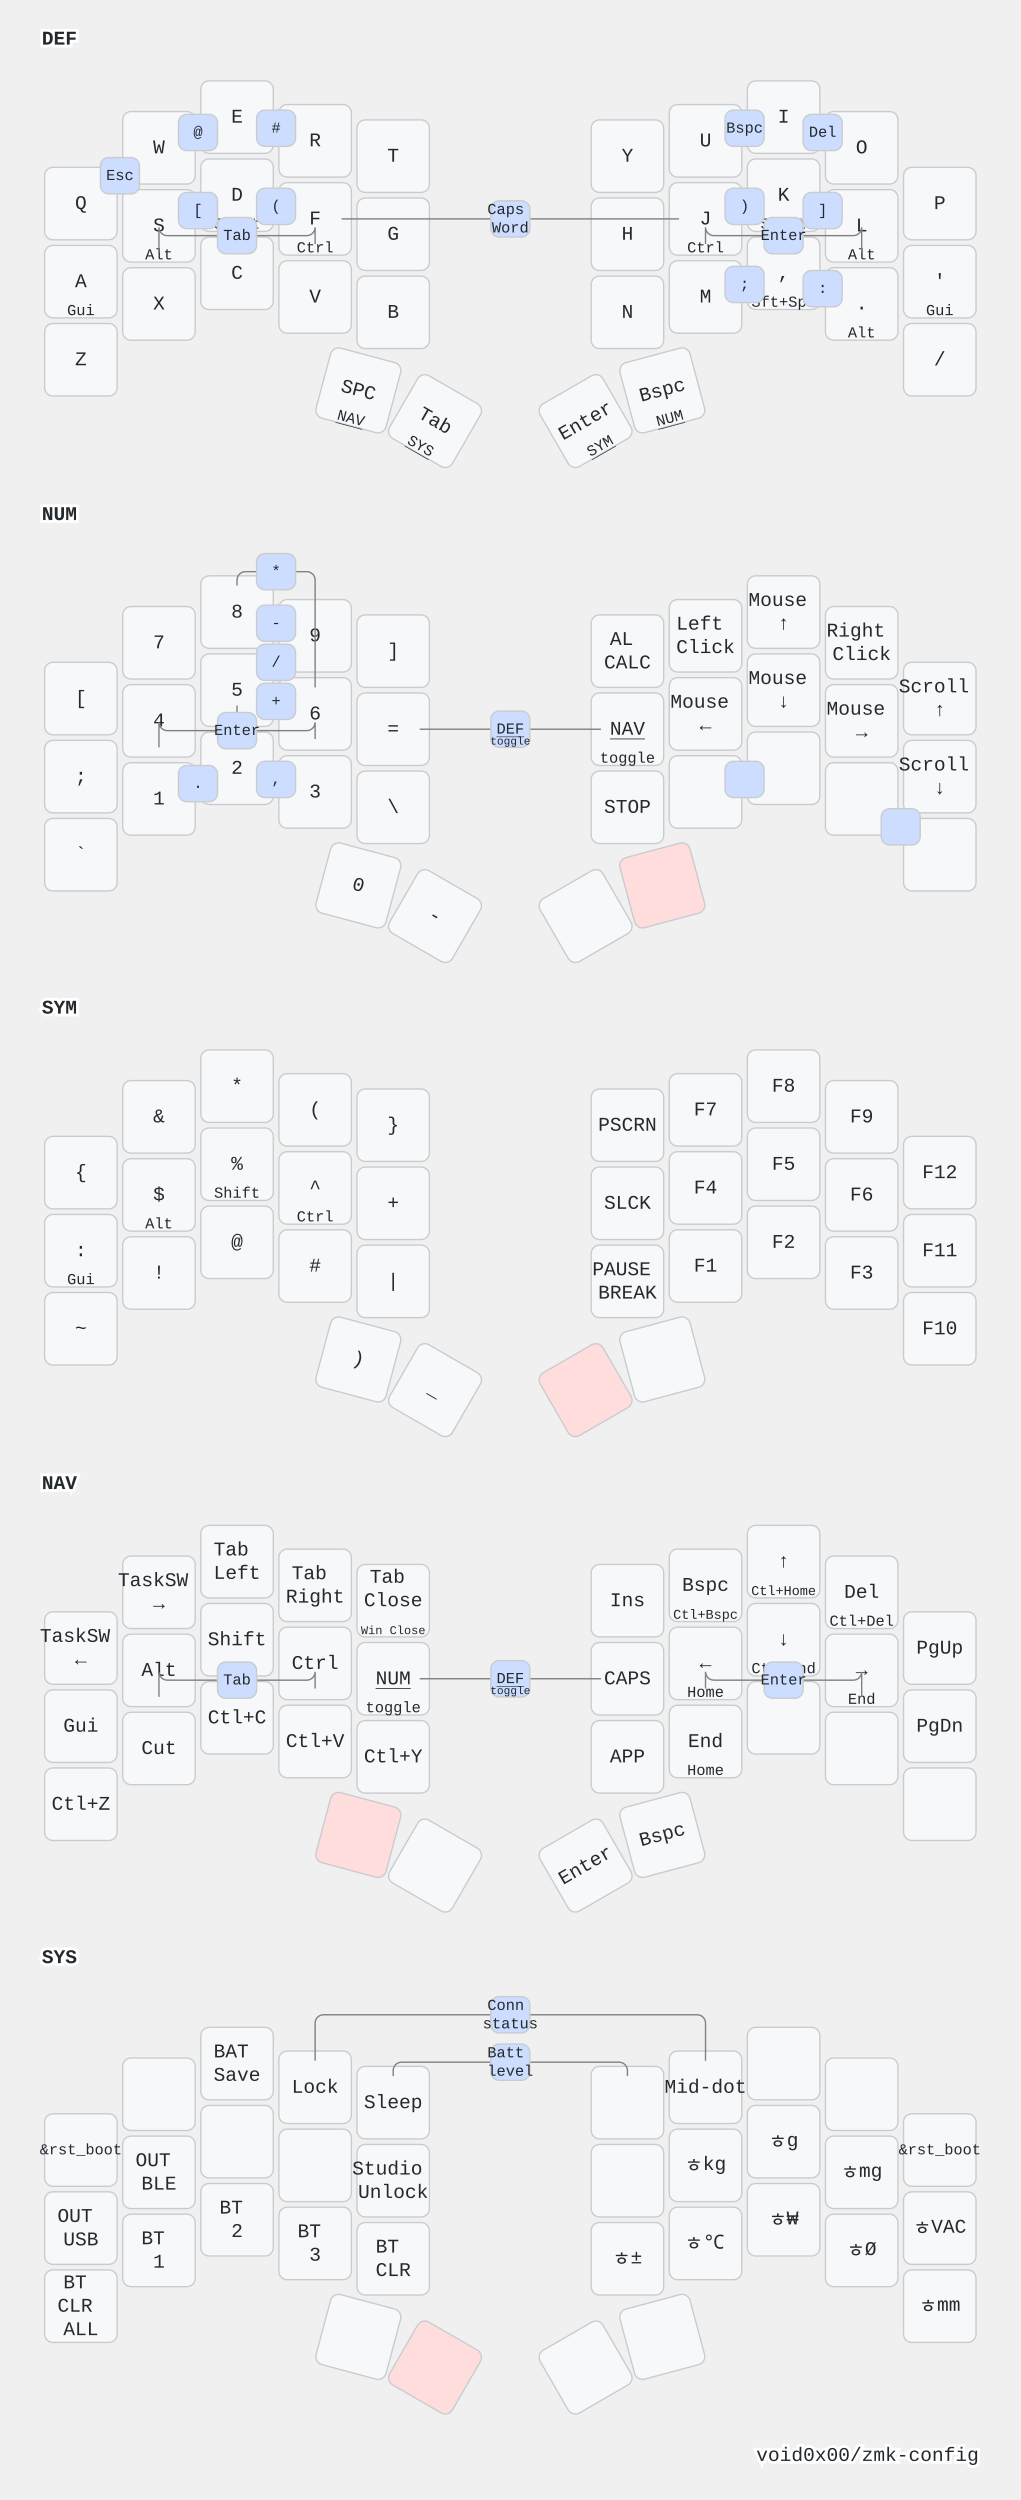
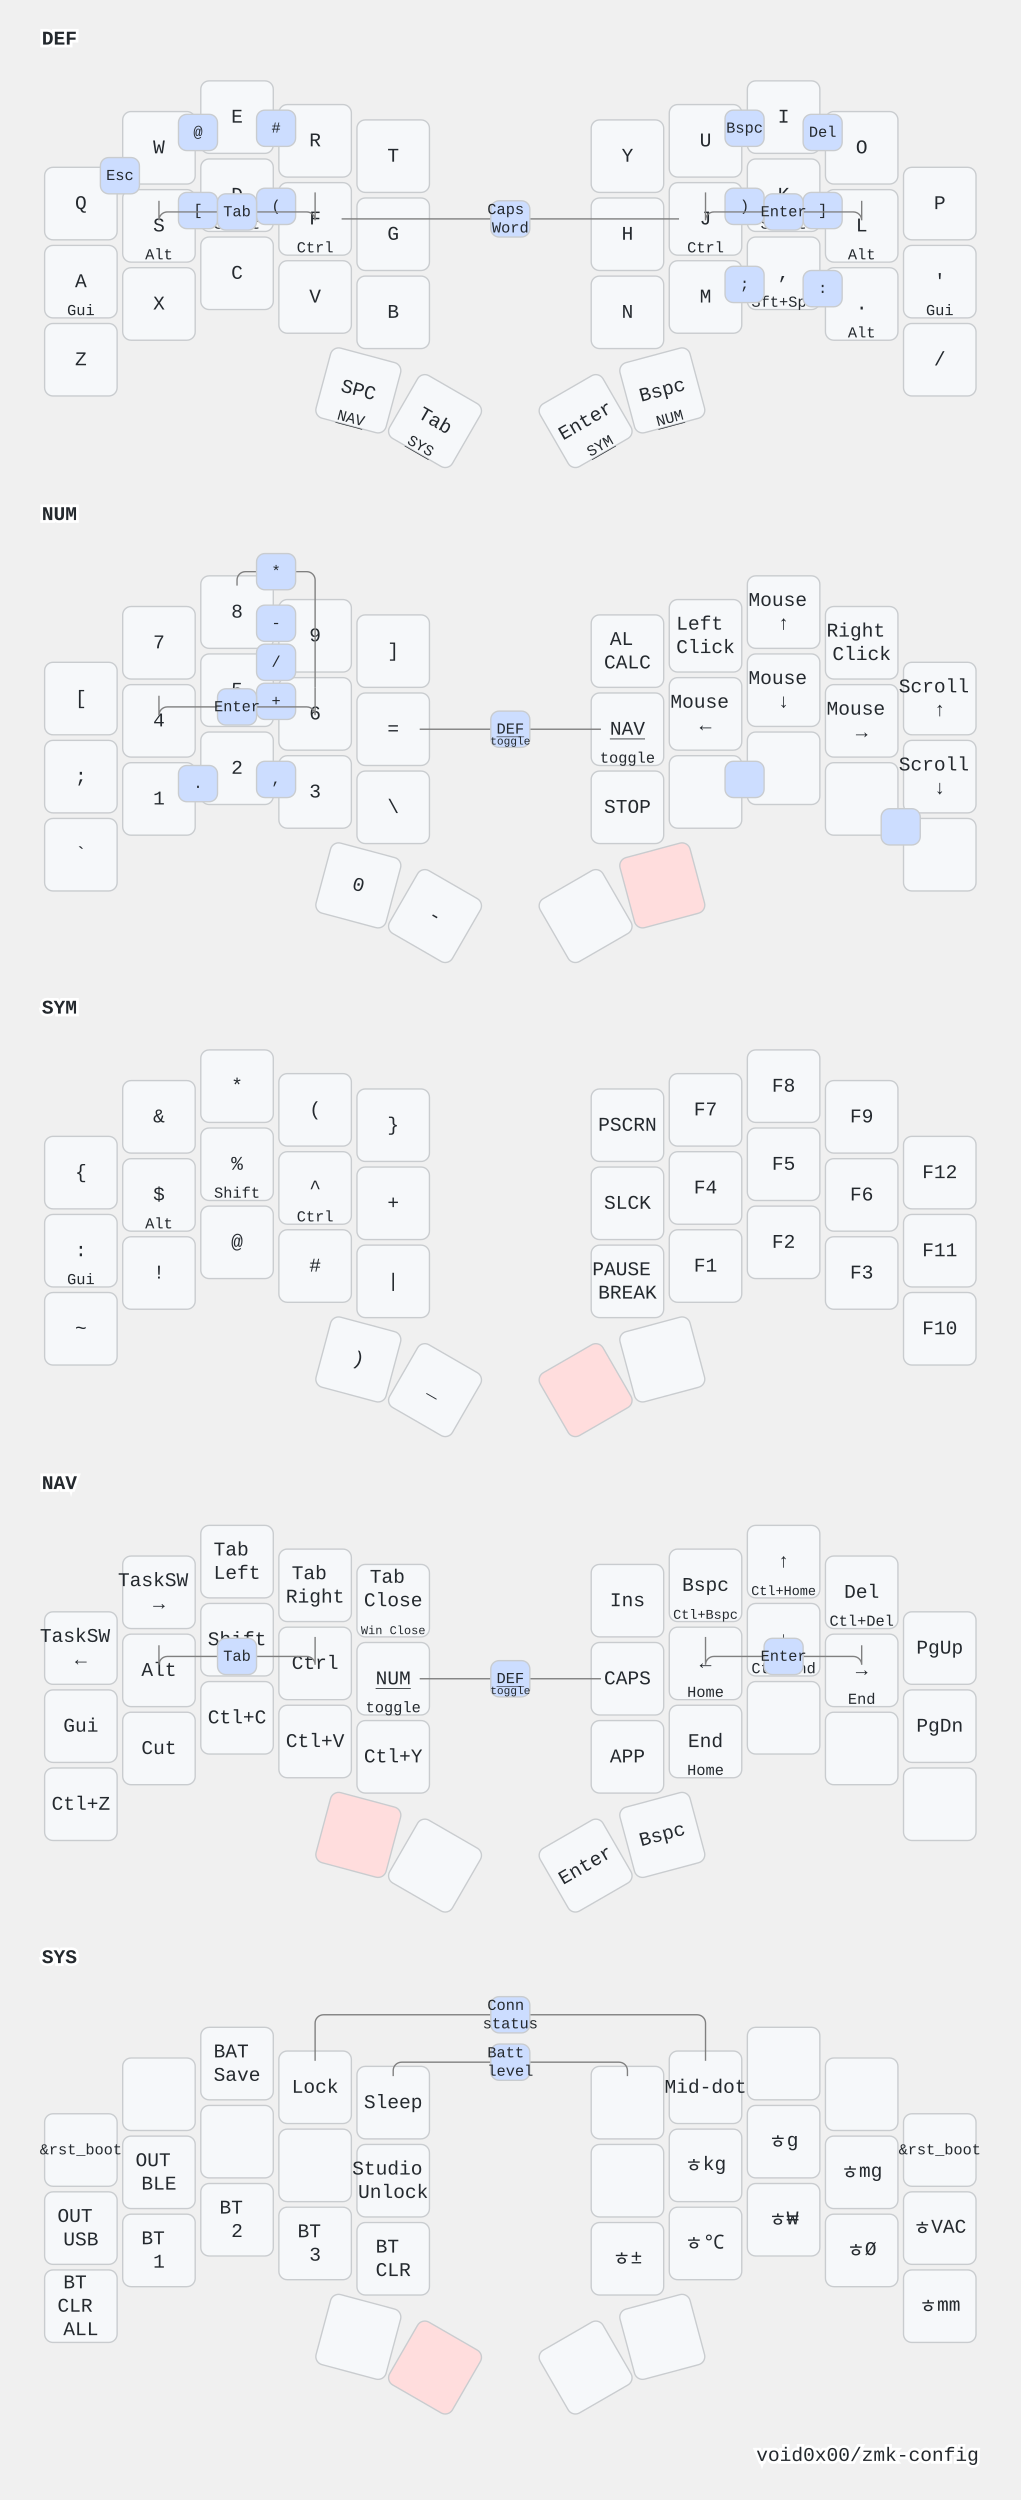
<svg xmlns="http://www.w3.org/2000/svg" xmlns:xlink="http://www.w3.org/1999/xlink" width="732" height="1793" viewBox="0 0 732 1793" class="keymap">
  <defs>/* start glyphs */
<svg id="mdi:play-pause">
      <svg id="mdi-play-pause" viewBox="0 0 24 24">
        <path d="M3,5V19L11,12M13,19H16V5H13M18,5V19H21V5" />
      </svg>
    </svg>
    <svg id="mdi:skip-backward">
      <svg id="mdi-skip-backward" viewBox="0 0 24 24">
        <path d="M20,5V19L13,12M6,5V19H4V5M13,5V19L6,12" />
      </svg>
    </svg>
    <svg id="mdi:skip-forward">
      <svg id="mdi-skip-forward" viewBox="0 0 24 24">
        <path d="M4,5V19L11,12M18,5V19H20V5M11,5V19L18,12" />
      </svg>
    </svg>
    <svg id="mdi:volume-high">
      <svg id="mdi-volume-high" viewBox="0 0 24 24">
        <path d="M14,3.23V5.29C16.89,6.15 19,8.83 19,12C19,15.17 16.89,17.84 14,18.7V20.77C18,19.86 21,16.28 21,12C21,7.72 18,4.14 14,3.23M16.5,12C16.5,10.23 15.5,8.71 14,7.97V16C15.5,15.29 16.5,13.76 16.5,12M3,9V15H7L12,20V4L7,9H3Z" />
      </svg>
    </svg>
    <svg id="mdi:volume-medium">
      <svg id="mdi-volume-medium" viewBox="0 0 24 24">
        <path d="M5,9V15H9L14,20V4L9,9M18.5,12C18.5,10.23 17.5,8.71 16,7.97V16C17.5,15.29 18.5,13.76 18.5,12Z" />
      </svg>
    </svg>
    <svg id="mdi:volume-off">
      <svg id="mdi-volume-off" viewBox="0 0 24 24">
        <path d="M12,4L9.91,6.09L12,8.18M4.27,3L3,4.27L7.73,9H3V15H7L12,20V13.27L16.25,17.53C15.58,18.04 14.83,18.46 14,18.7V20.77C15.38,20.45 16.63,19.82 17.68,18.96L19.73,21L21,19.73L12,10.73M19,12C19,12.94 18.8,13.82 18.46,14.64L19.97,16.15C20.62,14.91 21,13.5 21,12C21,7.72 18,4.14 14,3.23V5.29C16.89,6.15 19,8.83 19,12M16.5,12C16.5,10.23 15.5,8.71 14,7.97V10.18L16.45,12.63C16.5,12.43 16.5,12.21 16.5,12Z" />
      </svg>
    </svg>
  </defs>/* end glyphs */
<style>/* inherit to force styles through use tags */
svg path {
    fill: inherit;
}

/* font and background color specifications */
svg.keymap {
    font-family: SFMono-Regular,Consolas,Liberation Mono,Menlo,monospace;
    font-size: 14px;
    font-kerning: normal;
    text-rendering: optimizeLegibility;
    fill: #24292e;
}

/* default key styling */
rect.key {
    fill: #f6f8fa;
}

rect.key, rect.combo {
    stroke: #c9cccf;
    stroke-width: 1;
}

/* default key side styling, only used is draw_key_sides is set */
rect.side {
    filter: brightness(90%);
}

/* color accent for combo boxes */
rect.combo, rect.combo-separate {
    fill: #cdf;
}

/* color accent for held keys */
rect.held, rect.combo.held {
    fill: #fdd;
}

/* color accent for ghost (optional) keys */
rect.ghost, rect.combo.ghost {
    stroke-dasharray: 4, 4;
    stroke-width: 2;
}

text {
    text-anchor: middle;
    dominant-baseline: middle;
}

/* styling for layer labels */
text.label {
    font-weight: bold;
    text-anchor: start;
    stroke: white;
    stroke-width: 4;
    paint-order: stroke;
}

/* styling for optional footer */
text.footer {
    text-anchor: end;
    dominant-baseline: auto;
    stroke: white;
    stroke-width: 4;
    paint-order: stroke;
}

/* styling for combo tap, and key non-tap label text */
text.combo, text.hold, text.shifted, text.left, text.right {
    font-size: 11px;
}

text.hold {
    text-anchor: middle;
    dominant-baseline: auto;
}

text.shifted {
    text-anchor: middle;
    dominant-baseline: hanging;
}

text.left {
    text-anchor: start;
}

text.right {
    text-anchor: end;
}

text.layer-activator {
    text-decoration: underline;
}

/* styling for hold/shifted label text in combo box */
text.combo.hold, text.combo.shifted, text.combo.left, text.combo.right {
    font-size: 8px;
}

/* lighter symbol for transparent keys */
text.trans {
    fill: #7b7e81;
}

/* styling for combo dendrons */
path.combo {
    stroke-width: 1;
    stroke: gray;
    fill: none;
}

/* Start Tabler Icons Cleanup */
/* cannot use height/width with glyphs */
.icon-tabler &gt; path {
    fill: inherit;
    stroke: inherit;
    stroke-width: 2;
}
/* hide tabler's default box */
.icon-tabler &gt; path[stroke="none"][fill="none"] {
    visibility: hidden;
}
/* End Tabler Icons Cleanup */

@media (prefers-color-scheme: dark) {
svg.keymap { fill: #d1d6db; }
rect.key { fill: #3f4750; }
rect.key, rect.combo { stroke: #60666c; }
rect.combo, rect.combo-separate { fill: #1f3d7a; }
rect.held, rect.combo.held { fill: #854747; }
text.label, text.footer { stroke: black; }
text.trans { fill: #7e8184; }
path.combo { stroke: #7f7f7f; }

}</style>
  <g transform="translate(30, 0)" class="layer-DEF">
    <text x="0" y="28" class="label" id="DEF">DEF</text>
    <g transform="translate(0, 56)">
      <g transform="translate(28, 90)" class="key keypos-0">
        <rect rx="6" ry="6" x="-26" y="-26" width="52" height="52" class="key" />
        <text x="0" y="0" class="key tap">Q</text>
      </g>
      <g transform="translate(84, 50)" class="key keypos-1">
        <rect rx="6" ry="6" x="-26" y="-26" width="52" height="52" class="key" />
        <text x="0" y="0" class="key tap">W</text>
      </g>
      <g transform="translate(140, 28)" class="key keypos-2">
        <rect rx="6" ry="6" x="-26" y="-26" width="52" height="52" class="key" />
        <text x="0" y="0" class="key tap">E</text>
      </g>
      <g transform="translate(196, 45)" class="key keypos-3">
        <rect rx="6" ry="6" x="-26" y="-26" width="52" height="52" class="key" />
        <text x="0" y="0" class="key tap">R</text>
      </g>
      <g transform="translate(252, 56)" class="key keypos-4">
        <rect rx="6" ry="6" x="-26" y="-26" width="52" height="52" class="key" />
        <text x="0" y="0" class="key tap">T</text>
      </g>
      <g transform="translate(420, 56)" class="key keypos-5">
        <rect rx="6" ry="6" x="-26" y="-26" width="52" height="52" class="key" />
        <text x="0" y="0" class="key tap">Y</text>
      </g>
      <g transform="translate(476, 45)" class="key keypos-6">
        <rect rx="6" ry="6" x="-26" y="-26" width="52" height="52" class="key" />
        <text x="0" y="0" class="key tap">U</text>
      </g>
      <g transform="translate(532, 28)" class="key keypos-7">
        <rect rx="6" ry="6" x="-26" y="-26" width="52" height="52" class="key" />
        <text x="0" y="0" class="key tap">I</text>
      </g>
      <g transform="translate(588, 50)" class="key keypos-8">
        <rect rx="6" ry="6" x="-26" y="-26" width="52" height="52" class="key" />
        <text x="0" y="0" class="key tap">O</text>
      </g>
      <g transform="translate(644, 90)" class="key keypos-9">
        <rect rx="6" ry="6" x="-26" y="-26" width="52" height="52" class="key" />
        <text x="0" y="0" class="key tap">P</text>
      </g>
      <g transform="translate(28, 146)" class="key keypos-10">
        <rect rx="6" ry="6" x="-26" y="-26" width="52" height="52" class="key" />
        <text x="0" y="0" class="key tap">A</text>
        <text x="0" y="24" class="key hold">Gui</text>
      </g>
      <g transform="translate(84, 106)" class="key keypos-11">
        <rect rx="6" ry="6" x="-26" y="-26" width="52" height="52" class="key" />
        <text x="0" y="0" class="key tap">S</text>
        <text x="0" y="24" class="key hold">Alt</text>
      </g>
      <g transform="translate(140, 84)" class="key keypos-12">
        <rect rx="6" ry="6" x="-26" y="-26" width="52" height="52" class="key" />
        <text x="0" y="0" class="key tap">D</text>
        <text x="0" y="24" class="key hold">Shift</text>
      </g>
      <g transform="translate(196, 101)" class="key keypos-13">
        <rect rx="6" ry="6" x="-26" y="-26" width="52" height="52" class="key" />
        <text x="0" y="0" class="key tap">F</text>
        <text x="0" y="24" class="key hold">Ctrl</text>
      </g>
      <g transform="translate(252, 112)" class="key keypos-14">
        <rect rx="6" ry="6" x="-26" y="-26" width="52" height="52" class="key" />
        <text x="0" y="0" class="key tap">G</text>
      </g>
      <g transform="translate(420, 112)" class="key keypos-15">
        <rect rx="6" ry="6" x="-26" y="-26" width="52" height="52" class="key" />
        <text x="0" y="0" class="key tap">H</text>
      </g>
      <g transform="translate(476, 101)" class="key keypos-16">
        <rect rx="6" ry="6" x="-26" y="-26" width="52" height="52" class="key" />
        <text x="0" y="0" class="key tap">J</text>
        <text x="0" y="24" class="key hold">Ctrl</text>
      </g>
      <g transform="translate(532, 84)" class="key keypos-17">
        <rect rx="6" ry="6" x="-26" y="-26" width="52" height="52" class="key" />
        <text x="0" y="0" class="key tap">K</text>
        <text x="0" y="24" class="key hold">Shift</text>
      </g>
      <g transform="translate(588, 106)" class="key keypos-18">
        <rect rx="6" ry="6" x="-26" y="-26" width="52" height="52" class="key" />
        <text x="0" y="0" class="key tap">L</text>
        <text x="0" y="24" class="key hold">Alt</text>
      </g>
      <g transform="translate(644, 146)" class="key keypos-19">
        <rect rx="6" ry="6" x="-26" y="-26" width="52" height="52" class="key" />
        <text x="0" y="0" class="key tap">'</text>
        <text x="0" y="24" class="key hold">Gui</text>
      </g>
      <g transform="translate(28, 202)" class="key keypos-20">
        <rect rx="6" ry="6" x="-26" y="-26" width="52" height="52" class="key" />
        <text x="0" y="0" class="key tap">Z</text>
      </g>
      <g transform="translate(84, 162)" class="key keypos-21">
        <rect rx="6" ry="6" x="-26" y="-26" width="52" height="52" class="key" />
        <text x="0" y="0" class="key tap">X</text>
      </g>
      <g transform="translate(140, 140)" class="key keypos-22">
        <rect rx="6" ry="6" x="-26" y="-26" width="52" height="52" class="key" />
        <text x="0" y="0" class="key tap">C</text>
      </g>
      <g transform="translate(196, 157)" class="key keypos-23">
        <rect rx="6" ry="6" x="-26" y="-26" width="52" height="52" class="key" />
        <text x="0" y="0" class="key tap">V</text>
      </g>
      <g transform="translate(252, 168)" class="key keypos-24">
        <rect rx="6" ry="6" x="-26" y="-26" width="52" height="52" class="key" />
        <text x="0" y="0" class="key tap">B</text>
      </g>
      <g transform="translate(420, 168)" class="key keypos-25">
        <rect rx="6" ry="6" x="-26" y="-26" width="52" height="52" class="key" />
        <text x="0" y="0" class="key tap">N</text>
      </g>
      <g transform="translate(476, 157)" class="key keypos-26">
        <rect rx="6" ry="6" x="-26" y="-26" width="52" height="52" class="key" />
        <text x="0" y="0" class="key tap">M</text>
      </g>
      <g transform="translate(532, 140)" class="key keypos-27">
        <rect rx="6" ry="6" x="-26" y="-26" width="52" height="52" class="key" />
        <text x="0" y="0" class="key tap">,</text>
        <text x="0" y="24" class="key hold">Sft+Spc</text>
      </g>
      <g transform="translate(588, 162)" class="key keypos-28">
        <rect rx="6" ry="6" x="-26" y="-26" width="52" height="52" class="key" />
        <text x="0" y="0" class="key tap">.</text>
        <text x="0" y="24" class="key hold">Alt</text>
      </g>
      <g transform="translate(644, 202)" class="key keypos-29">
        <rect rx="6" ry="6" x="-26" y="-26" width="52" height="52" class="key" />
        <text x="0" y="0" class="key tap">/</text>
      </g>
      <g transform="translate(227, 224) rotate(15.0)" class="key keypos-30">
        <rect rx="6" ry="6" x="-26" y="-26" width="52" height="52" class="key" />
        <text x="0" y="0" class="key tap">SPC</text>
        <a href="#NAV">
          <text x="0" y="24" class="key hold layer-activator">NAV</text>
        </a>
      </g>
      <g transform="translate(282, 246) rotate(30.0)" class="key keypos-31">
        <rect rx="6" ry="6" x="-26" y="-26" width="52" height="52" class="key" />
        <text x="0" y="0" class="key tap">Tab</text>
        <a href="#SYS">
          <text x="0" y="24" class="key hold layer-activator">SYS</text>
        </a>
      </g>
      <g transform="translate(390, 246) rotate(-30.0)" class="key keypos-32">
        <rect rx="6" ry="6" x="-26" y="-26" width="52" height="52" class="key" />
        <text x="0" y="0" class="key tap">Enter</text>
        <a href="#SYM">
          <text x="0" y="24" class="key hold layer-activator">SYM</text>
        </a>
      </g>
      <g transform="translate(445, 224) rotate(-15.0)" class="key keypos-33">
        <rect rx="6" ry="6" x="-26" y="-26" width="52" height="52" class="key" />
        <text x="0" y="0" class="key tap">Bspc</text>
        <a href="#NUM">
          <text x="0" y="24" class="key hold layer-activator">NUM</text>
        </a>
      </g>
      <g class="combo combopos-0">
        <rect rx="6" ry="6" x="98" y="26" width="28" height="26" class="combo" />
        <text x="112" y="39" class="combo tap">@</text>
      </g>
      <g class="combo combopos-1">
        <rect rx="6" ry="6" x="154" y="23" width="28" height="26" class="combo" />
        <text x="168" y="36" class="combo tap">#</text>
      </g>
      <g class="combo combopos-2">
        <rect rx="6" ry="6" x="42" y="57" width="28" height="26" class="combo" />
        <text x="56" y="70" class="combo tap">Esc</text>
      </g>
      <g class="combo combopos-3">
        <rect rx="6" ry="6" x="546" y="26" width="28" height="26" class="combo" />
        <text x="560" y="39" class="combo tap">Del</text>
      </g>
      <g class="combo combopos-4">
        <rect rx="6" ry="6" x="490" y="23" width="28" height="26" class="combo" />
        <text x="504" y="36" class="combo tap">Bspc</text>
      </g>
      <g class="combo combopos-5">
        <rect rx="6" ry="6" x="154" y="79" width="28" height="26" class="combo" />
        <text x="168" y="92" class="combo tap">(</text>
      </g>
      <g class="combo combopos-6">
        <rect rx="6" ry="6" x="490" y="79" width="28" height="26" class="combo" />
        <text x="504" y="92" class="combo tap">)</text>
      </g>
      <g class="combo combopos-7">
        <rect rx="6" ry="6" x="98" y="82" width="28" height="26" class="combo" />
        <text x="112" y="95" class="combo tap">[</text>
      </g>
      <g class="combo combopos-8">
        <rect rx="6" ry="6" x="546" y="82" width="28" height="26" class="combo" />
        <text x="560" y="95" class="combo tap">]</text>
      </g>
      <g class="combo combopos-9">
-         <path d="M140,113 h-50 a6.0,6.0 0 0 1 -6.0,-6.0 v18" class="combo" />
-         <path d="M140,113 h50 a6.0,6.0 0 0 0 6.0,-6.0 v12" class="combo" />
-         <rect rx="6" ry="6" x="126" y="100" width="28" height="26" class="combo" />
-         <text x="140" y="113" class="combo tap">Tab</text>
+         <path d="M140,96 h-50 a6.0,6.0 0 0 0 -6.0,6.0 v-14" class="combo" />
+         <path d="M140,96 h50 a6.0,6.0 0 0 1 6.0,6.0 v-20" class="combo" />
+         <rect rx="6" ry="6" x="126" y="83" width="28" height="26" class="combo" />
+         <text x="140" y="96" class="combo tap">Tab</text>
      </g>
      <g class="combo combopos-10">
-         <path d="M532,113 h50 a6.0,6.0 0 0 0 6.0,-6.0 v18" class="combo" />
-         <path d="M532,113 h-50 a6.0,6.0 0 0 1 -6.0,-6.0 v12" class="combo" />
-         <rect rx="6" ry="6" x="518" y="100" width="28" height="26" class="combo" />
-         <text x="532" y="113" class="combo tap">Enter</text>
+         <path d="M532,96 h50 a6.0,6.0 0 0 1 6.0,6.0 v-14" class="combo" />
+         <path d="M532,96 h-50 a6.0,6.0 0 0 0 -6.0,6.0 v-20" class="combo" />
+         <rect rx="6" ry="6" x="518" y="83" width="28" height="26" class="combo" />
+         <text x="532" y="96" class="combo tap">Enter</text>
      </g>
      <g class="combo combopos-11">
        <rect rx="6" ry="6" x="490" y="135" width="28" height="26" class="combo" />
        <text x="504" y="148" class="combo tap">;</text>
      </g>
      <g class="combo combopos-12">
        <rect rx="6" ry="6" x="546" y="138" width="28" height="26" class="combo" />
        <text x="560" y="151" class="combo tap">:</text>
      </g>
      <g class="combo combopos-13">
        <path d="M336,101 l-121,0" class="combo" />
        <path d="M336,101 l121,0" class="combo" />
        <rect rx="6" ry="6" x="322" y="88" width="28" height="26" class="combo" />
        <text x="336" y="101" class="combo tap">
          <tspan x="336" dy="-0.6em">Caps</tspan>
          <tspan x="336" dy="1.2em">Word</tspan>
        </text>
      </g>
    </g>
  </g>
  <g transform="translate(30, 341)" class="layer-NUM">
    <text x="0" y="28" class="label" id="NUM">NUM</text>
    <g transform="translate(0, 70)">
      <g transform="translate(28, 90)" class="key keypos-0">
        <rect rx="6" ry="6" x="-26" y="-26" width="52" height="52" class="key" />
        <text x="0" y="0" class="key tap">[</text>
      </g>
      <g transform="translate(84, 50)" class="key keypos-1">
        <rect rx="6" ry="6" x="-26" y="-26" width="52" height="52" class="key" />
        <text x="0" y="0" class="key tap">7</text>
      </g>
      <g transform="translate(140, 28)" class="key keypos-2">
        <rect rx="6" ry="6" x="-26" y="-26" width="52" height="52" class="key" />
        <text x="0" y="0" class="key tap">8</text>
      </g>
      <g transform="translate(196, 45)" class="key keypos-3">
        <rect rx="6" ry="6" x="-26" y="-26" width="52" height="52" class="key" />
        <text x="0" y="0" class="key tap">9</text>
      </g>
      <g transform="translate(252, 56)" class="key keypos-4">
        <rect rx="6" ry="6" x="-26" y="-26" width="52" height="52" class="key" />
        <text x="0" y="0" class="key tap">]</text>
      </g>
      <g transform="translate(420, 56)" class="key keypos-5">
        <rect rx="6" ry="6" x="-26" y="-26" width="52" height="52" class="key" />
        <text x="0" y="0" class="key tap">
          <tspan x="0" dy="-0.6em">AL</tspan>
          <tspan x="0" dy="1.2em">CALC</tspan>
        </text>
      </g>
      <g transform="translate(476, 45)" class="key keypos-6">
        <rect rx="6" ry="6" x="-26" y="-26" width="52" height="52" class="key" />
        <text x="0" y="0" class="key tap">
          <tspan x="0" dy="-0.6em">Left</tspan>
          <tspan x="0" dy="1.2em">Click</tspan>
        </text>
      </g>
      <g transform="translate(532, 28)" class="key keypos-7">
        <rect rx="6" ry="6" x="-26" y="-26" width="52" height="52" class="key" />
        <text x="0" y="0" class="key tap">
          <tspan x="0" dy="-0.6em">Mouse</tspan>
          <tspan x="0" dy="1.2em">↑</tspan>
        </text>
      </g>
      <g transform="translate(588, 50)" class="key keypos-8">
        <rect rx="6" ry="6" x="-26" y="-26" width="52" height="52" class="key" />
        <text x="0" y="0" class="key tap">
          <tspan x="0" dy="-0.6em">Right</tspan>
          <tspan x="0" dy="1.2em">Click</tspan>
        </text>
      </g>
      <g transform="translate(644, 90)" class="key keypos-9">
        <rect rx="6" ry="6" x="-26" y="-26" width="52" height="52" class="key" />
        <text x="0" y="0" class="key tap">
          <tspan x="0" dy="-0.6em">Scroll</tspan>
          <tspan x="0" dy="1.2em">↑</tspan>
        </text>
      </g>
      <g transform="translate(28, 146)" class="key keypos-10">
        <rect rx="6" ry="6" x="-26" y="-26" width="52" height="52" class="key" />
        <text x="0" y="0" class="key tap">;</text>
      </g>
      <g transform="translate(84, 106)" class="key keypos-11">
        <rect rx="6" ry="6" x="-26" y="-26" width="52" height="52" class="key" />
        <text x="0" y="0" class="key tap">4</text>
      </g>
      <g transform="translate(140, 84)" class="key keypos-12">
        <rect rx="6" ry="6" x="-26" y="-26" width="52" height="52" class="key" />
        <text x="0" y="0" class="key tap">5</text>
      </g>
      <g transform="translate(196, 101)" class="key keypos-13">
        <rect rx="6" ry="6" x="-26" y="-26" width="52" height="52" class="key" />
        <text x="0" y="0" class="key tap">6</text>
      </g>
      <g transform="translate(252, 112)" class="key keypos-14">
        <rect rx="6" ry="6" x="-26" y="-26" width="52" height="52" class="key" />
        <text x="0" y="0" class="key tap">=</text>
      </g>
      <g transform="translate(420, 112)" class="key keypos-15">
        <rect rx="6" ry="6" x="-26" y="-26" width="52" height="52" class="key" />
        <a href="#NAV">
          <text x="0" y="0" class="key tap layer-activator">NAV</text>
        </a>
        <text x="0" y="24" class="key hold">toggle</text>
      </g>
      <g transform="translate(476, 101)" class="key keypos-16">
        <rect rx="6" ry="6" x="-26" y="-26" width="52" height="52" class="key" />
        <text x="0" y="0" class="key tap">
          <tspan x="0" dy="-0.6em">Mouse</tspan>
          <tspan x="0" dy="1.2em">←</tspan>
        </text>
      </g>
      <g transform="translate(532, 84)" class="key keypos-17">
        <rect rx="6" ry="6" x="-26" y="-26" width="52" height="52" class="key" />
        <text x="0" y="0" class="key tap">
          <tspan x="0" dy="-0.6em">Mouse</tspan>
          <tspan x="0" dy="1.2em">↓</tspan>
        </text>
      </g>
      <g transform="translate(588, 106)" class="key keypos-18">
        <rect rx="6" ry="6" x="-26" y="-26" width="52" height="52" class="key" />
        <text x="0" y="0" class="key tap">
          <tspan x="0" dy="-0.6em">Mouse</tspan>
          <tspan x="0" dy="1.2em">→</tspan>
        </text>
      </g>
      <g transform="translate(644, 146)" class="key keypos-19">
        <rect rx="6" ry="6" x="-26" y="-26" width="52" height="52" class="key" />
        <text x="0" y="0" class="key tap">
          <tspan x="0" dy="-0.6em">Scroll</tspan>
          <tspan x="0" dy="1.2em">↓</tspan>
        </text>
      </g>
      <g transform="translate(28, 202)" class="key keypos-20">
        <rect rx="6" ry="6" x="-26" y="-26" width="52" height="52" class="key" />
        <text x="0" y="0" class="key tap">`</text>
      </g>
      <g transform="translate(84, 162)" class="key keypos-21">
        <rect rx="6" ry="6" x="-26" y="-26" width="52" height="52" class="key" />
        <text x="0" y="0" class="key tap">1</text>
      </g>
      <g transform="translate(140, 140)" class="key keypos-22">
        <rect rx="6" ry="6" x="-26" y="-26" width="52" height="52" class="key" />
        <text x="0" y="0" class="key tap">2</text>
      </g>
      <g transform="translate(196, 157)" class="key keypos-23">
        <rect rx="6" ry="6" x="-26" y="-26" width="52" height="52" class="key" />
        <text x="0" y="0" class="key tap">3</text>
      </g>
      <g transform="translate(252, 168)" class="key keypos-24">
        <rect rx="6" ry="6" x="-26" y="-26" width="52" height="52" class="key" />
        <text x="0" y="0" class="key tap">\</text>
      </g>
      <g transform="translate(420, 168)" class="key keypos-25">
        <rect rx="6" ry="6" x="-26" y="-26" width="52" height="52" class="key" />
        <text x="0" y="0" class="key tap">STOP</text>
      </g>
      <g transform="translate(476, 157)" class="key keypos-26">
        <rect rx="6" ry="6" x="-26" y="-26" width="52" height="52" class="key" />
        <use href="#mdi:skip-backward" xlink:href="#mdi:skip-backward" x="-7" y="-7" height="14" width="14.0" class="key tap glyph mdi:skip-backward" />
      </g>
      <g transform="translate(532, 140)" class="key keypos-27">
        <rect rx="6" ry="6" x="-26" y="-26" width="52" height="52" class="key" />
        <use href="#mdi:skip-forward" xlink:href="#mdi:skip-forward" x="-7" y="-7" height="14" width="14.0" class="key tap glyph mdi:skip-forward" />
      </g>
      <g transform="translate(588, 162)" class="key keypos-28">
        <rect rx="6" ry="6" x="-26" y="-26" width="52" height="52" class="key" />
        <use href="#mdi:volume-medium" xlink:href="#mdi:volume-medium" x="-7" y="-7" height="14" width="14.0" class="key tap glyph mdi:volume-medium" />
      </g>
      <g transform="translate(644, 202)" class="key keypos-29">
        <rect rx="6" ry="6" x="-26" y="-26" width="52" height="52" class="key" />
        <use href="#mdi:volume-high" xlink:href="#mdi:volume-high" x="-7" y="-7" height="14" width="14.0" class="key tap glyph mdi:volume-high" />
      </g>
      <g transform="translate(227, 224) rotate(15.0)" class="key keypos-30">
        <rect rx="6" ry="6" x="-26" y="-26" width="52" height="52" class="key" />
        <text x="0" y="0" class="key tap">0</text>
      </g>
      <g transform="translate(282, 246) rotate(30.0)" class="key keypos-31">
        <rect rx="6" ry="6" x="-26" y="-26" width="52" height="52" class="key" />
        <text x="0" y="0" class="key tap">-</text>
      </g>
      <g transform="translate(390, 246) rotate(-30.0)" class="key trans keypos-32">
        <rect rx="6" ry="6" x="-26" y="-26" width="52" height="52" class="key trans" />
      </g>
      <g transform="translate(445, 224) rotate(-15.0)" class="key held keypos-33">
        <rect rx="6" ry="6" x="-26" y="-26" width="52" height="52" class="key held" />
      </g>
      <g class="combo combopos-0">
        <rect rx="6" ry="6" x="602" y="169" width="28" height="26" class="combo" />
        <use href="#mdi:volume-off" xlink:href="#mdi:volume-off" x="609" y="175" height="14" width="14.0" class="combo tap glyph mdi:volume-off" />
      </g>
      <g class="combo combopos-1">
        <rect rx="6" ry="6" x="490" y="135" width="28" height="26" class="combo" />
        <use href="#mdi:play-pause" xlink:href="#mdi:play-pause" x="497" y="141" height="14" width="14.0" class="combo tap glyph mdi:play-pause" />
      </g>
      <g class="combo combopos-2">
        <path d="M336,112 l-65,0" class="combo" />
        <path d="M336,112 l65,0" class="combo" />
        <rect rx="6" ry="6" x="322" y="99" width="28" height="26" class="combo" />
        <a href="#DEF">
          <text x="336" y="112" class="combo tap layer-activator">DEF</text>
        </a>
        <text x="336" y="123" class="combo hold">toggle</text>
      </g>
      <g class="combo combopos-3">
        <rect rx="6" ry="6" x="154" y="79" width="28" height="26" class="combo" />
        <text x="168" y="92" class="combo tap">+</text>
      </g>
      <g class="combo combopos-4">
        <rect rx="6" ry="6" x="154" y="23" width="28" height="26" class="combo" />
        <text x="168" y="36" class="combo tap">-</text>
      </g>
      <g class="combo combopos-5">
        <path d="M168,-1 h-22 a6.0,6.0 0 0 0 -6.0,6.0 v4" class="combo" />
        <path d="M168,-1 h22 a6.0,6.0 0 0 1 6.0,6.0 v77" class="combo" />
        <rect rx="6" ry="6" x="154" y="-14" width="28" height="26" class="combo" />
        <text x="168" y="-1" class="combo tap">*</text>
      </g>
      <g class="combo combopos-6">
        <rect rx="6" ry="6" x="154" y="51" width="28" height="26" class="combo" />
        <text x="168" y="64" class="combo tap">/</text>
      </g>
      <g class="combo combopos-7">
        <rect rx="6" ry="6" x="154" y="135" width="28" height="26" class="combo" />
        <text x="168" y="148" class="combo tap">,</text>
      </g>
      <g class="combo combopos-8">
        <rect rx="6" ry="6" x="98" y="138" width="28" height="26" class="combo" />
        <text x="112" y="151" class="combo tap">.</text>
      </g>
      <g class="combo combopos-9">
-         <path d="M140,113 h-50 a6.0,6.0 0 0 1 -6.0,-6.0 v18" class="combo" />
-         <path d="M140,113 l0,-18" class="combo" />
-         <path d="M140,113 h50 a6.0,6.0 0 0 0 6.0,-6.0 v12" class="combo" />
-         <rect rx="6" ry="6" x="126" y="100" width="28" height="26" class="combo" />
-         <text x="140" y="113" class="combo tap">Enter</text>
+         <path d="M140,96 h-50 a6.0,6.0 0 0 0 -6.0,6.0 v-14" class="combo" />
+         <path d="M140,96 l0,-1" class="combo" />
+         <path d="M140,96 h50 a6.0,6.0 0 0 1 6.0,6.0 v-20" class="combo" />
+         <rect rx="6" ry="6" x="126" y="83" width="28" height="26" class="combo" />
+         <text x="140" y="96" class="combo tap">Enter</text>
      </g>
    </g>
  </g>
  <g transform="translate(30, 695)" class="layer-SYM">
    <text x="0" y="28" class="label" id="SYM">SYM</text>
    <g transform="translate(0, 56)">
      <g transform="translate(28, 90)" class="key keypos-0">
        <rect rx="6" ry="6" x="-26" y="-26" width="52" height="52" class="key" />
        <text x="0" y="0" class="key tap">{</text>
      </g>
      <g transform="translate(84, 50)" class="key keypos-1">
        <rect rx="6" ry="6" x="-26" y="-26" width="52" height="52" class="key" />
        <text x="0" y="0" class="key tap">&amp;</text>
      </g>
      <g transform="translate(140, 28)" class="key keypos-2">
        <rect rx="6" ry="6" x="-26" y="-26" width="52" height="52" class="key" />
        <text x="0" y="0" class="key tap">*</text>
      </g>
      <g transform="translate(196, 45)" class="key keypos-3">
        <rect rx="6" ry="6" x="-26" y="-26" width="52" height="52" class="key" />
        <text x="0" y="0" class="key tap">(</text>
      </g>
      <g transform="translate(252, 56)" class="key keypos-4">
        <rect rx="6" ry="6" x="-26" y="-26" width="52" height="52" class="key" />
        <text x="0" y="0" class="key tap">}</text>
      </g>
      <g transform="translate(420, 56)" class="key keypos-5">
        <rect rx="6" ry="6" x="-26" y="-26" width="52" height="52" class="key" />
        <text x="0" y="0" class="key tap">PSCRN</text>
      </g>
      <g transform="translate(476, 45)" class="key keypos-6">
        <rect rx="6" ry="6" x="-26" y="-26" width="52" height="52" class="key" />
        <text x="0" y="0" class="key tap">F7</text>
      </g>
      <g transform="translate(532, 28)" class="key keypos-7">
        <rect rx="6" ry="6" x="-26" y="-26" width="52" height="52" class="key" />
        <text x="0" y="0" class="key tap">F8</text>
      </g>
      <g transform="translate(588, 50)" class="key keypos-8">
        <rect rx="6" ry="6" x="-26" y="-26" width="52" height="52" class="key" />
        <text x="0" y="0" class="key tap">F9</text>
      </g>
      <g transform="translate(644, 90)" class="key keypos-9">
        <rect rx="6" ry="6" x="-26" y="-26" width="52" height="52" class="key" />
        <text x="0" y="0" class="key tap">F12</text>
      </g>
      <g transform="translate(28, 146)" class="key keypos-10">
        <rect rx="6" ry="6" x="-26" y="-26" width="52" height="52" class="key" />
        <text x="0" y="0" class="key tap">:</text>
        <text x="0" y="24" class="key hold">Gui</text>
      </g>
      <g transform="translate(84, 106)" class="key keypos-11">
        <rect rx="6" ry="6" x="-26" y="-26" width="52" height="52" class="key" />
        <text x="0" y="0" class="key tap">$</text>
        <text x="0" y="24" class="key hold">Alt</text>
      </g>
      <g transform="translate(140, 84)" class="key keypos-12">
        <rect rx="6" ry="6" x="-26" y="-26" width="52" height="52" class="key" />
        <text x="0" y="0" class="key tap">%</text>
        <text x="0" y="24" class="key hold">Shift</text>
      </g>
      <g transform="translate(196, 101)" class="key keypos-13">
        <rect rx="6" ry="6" x="-26" y="-26" width="52" height="52" class="key" />
        <text x="0" y="0" class="key tap">^</text>
        <text x="0" y="24" class="key hold">Ctrl</text>
      </g>
      <g transform="translate(252, 112)" class="key keypos-14">
        <rect rx="6" ry="6" x="-26" y="-26" width="52" height="52" class="key" />
        <text x="0" y="0" class="key tap">+</text>
      </g>
      <g transform="translate(420, 112)" class="key keypos-15">
        <rect rx="6" ry="6" x="-26" y="-26" width="52" height="52" class="key" />
        <text x="0" y="0" class="key tap">SLCK</text>
      </g>
      <g transform="translate(476, 101)" class="key keypos-16">
        <rect rx="6" ry="6" x="-26" y="-26" width="52" height="52" class="key" />
        <text x="0" y="0" class="key tap">F4</text>
      </g>
      <g transform="translate(532, 84)" class="key keypos-17">
        <rect rx="6" ry="6" x="-26" y="-26" width="52" height="52" class="key" />
        <text x="0" y="0" class="key tap">F5</text>
      </g>
      <g transform="translate(588, 106)" class="key keypos-18">
        <rect rx="6" ry="6" x="-26" y="-26" width="52" height="52" class="key" />
        <text x="0" y="0" class="key tap">F6</text>
      </g>
      <g transform="translate(644, 146)" class="key keypos-19">
        <rect rx="6" ry="6" x="-26" y="-26" width="52" height="52" class="key" />
        <text x="0" y="0" class="key tap">F11</text>
      </g>
      <g transform="translate(28, 202)" class="key keypos-20">
        <rect rx="6" ry="6" x="-26" y="-26" width="52" height="52" class="key" />
        <text x="0" y="0" class="key tap">~</text>
      </g>
      <g transform="translate(84, 162)" class="key keypos-21">
        <rect rx="6" ry="6" x="-26" y="-26" width="52" height="52" class="key" />
        <text x="0" y="0" class="key tap">!</text>
      </g>
      <g transform="translate(140, 140)" class="key keypos-22">
        <rect rx="6" ry="6" x="-26" y="-26" width="52" height="52" class="key" />
        <text x="0" y="0" class="key tap">@</text>
      </g>
      <g transform="translate(196, 157)" class="key keypos-23">
        <rect rx="6" ry="6" x="-26" y="-26" width="52" height="52" class="key" />
        <text x="0" y="0" class="key tap">#</text>
      </g>
      <g transform="translate(252, 168)" class="key keypos-24">
        <rect rx="6" ry="6" x="-26" y="-26" width="52" height="52" class="key" />
        <text x="0" y="0" class="key tap">|</text>
      </g>
      <g transform="translate(420, 168)" class="key keypos-25">
        <rect rx="6" ry="6" x="-26" y="-26" width="52" height="52" class="key" />
        <text x="0" y="0" class="key tap">
          <tspan x="0" dy="-0.6em">PAUSE</tspan>
          <tspan x="0" dy="1.2em">BREAK</tspan>
        </text>
      </g>
      <g transform="translate(476, 157)" class="key keypos-26">
        <rect rx="6" ry="6" x="-26" y="-26" width="52" height="52" class="key" />
        <text x="0" y="0" class="key tap">F1</text>
      </g>
      <g transform="translate(532, 140)" class="key keypos-27">
        <rect rx="6" ry="6" x="-26" y="-26" width="52" height="52" class="key" />
        <text x="0" y="0" class="key tap">F2</text>
      </g>
      <g transform="translate(588, 162)" class="key keypos-28">
        <rect rx="6" ry="6" x="-26" y="-26" width="52" height="52" class="key" />
        <text x="0" y="0" class="key tap">F3</text>
      </g>
      <g transform="translate(644, 202)" class="key keypos-29">
        <rect rx="6" ry="6" x="-26" y="-26" width="52" height="52" class="key" />
        <text x="0" y="0" class="key tap">F10</text>
      </g>
      <g transform="translate(227, 224) rotate(15.0)" class="key keypos-30">
        <rect rx="6" ry="6" x="-26" y="-26" width="52" height="52" class="key" />
        <text x="0" y="0" class="key tap">)</text>
      </g>
      <g transform="translate(282, 246) rotate(30.0)" class="key keypos-31">
        <rect rx="6" ry="6" x="-26" y="-26" width="52" height="52" class="key" />
        <text x="0" y="0" class="key tap">_</text>
      </g>
      <g transform="translate(390, 246) rotate(-30.0)" class="key held keypos-32">
        <rect rx="6" ry="6" x="-26" y="-26" width="52" height="52" class="key held" />
      </g>
      <g transform="translate(445, 224) rotate(-15.0)" class="key trans keypos-33">
        <rect rx="6" ry="6" x="-26" y="-26" width="52" height="52" class="key trans" />
      </g>
    </g>
  </g>
  <g transform="translate(30, 1036)" class="layer-NAV">
    <text x="0" y="28" class="label" id="NAV">NAV</text>
    <g transform="translate(0, 56)">
      <g transform="translate(28, 90)" class="key keypos-0">
        <rect rx="6" ry="6" x="-26" y="-26" width="52" height="52" class="key" />
        <text x="0" y="0" class="key tap">
          <tspan x="0" dy="-0.6em">TaskSW</tspan>
          <tspan x="0" dy="1.2em">←</tspan>
        </text>
      </g>
      <g transform="translate(84, 50)" class="key keypos-1">
        <rect rx="6" ry="6" x="-26" y="-26" width="52" height="52" class="key" />
        <text x="0" y="0" class="key tap">
          <tspan x="0" dy="-0.6em">TaskSW</tspan>
          <tspan x="0" dy="1.2em">→</tspan>
        </text>
      </g>
      <g transform="translate(140, 28)" class="key keypos-2">
        <rect rx="6" ry="6" x="-26" y="-26" width="52" height="52" class="key" />
        <text x="0" y="0" class="key tap">
          <tspan x="0" dy="-0.6em">Tab</tspan>
          <tspan x="0" dy="1.2em">Left</tspan>
        </text>
      </g>
      <g transform="translate(196, 45)" class="key keypos-3">
        <rect rx="6" ry="6" x="-26" y="-26" width="52" height="52" class="key" />
        <text x="0" y="0" class="key tap">
          <tspan x="0" dy="-0.6em">Tab</tspan>
          <tspan x="0" dy="1.2em">Right</tspan>
        </text>
      </g>
      <g transform="translate(252, 56)" class="key keypos-4">
        <rect rx="6" ry="6" x="-26" y="-26" width="52" height="52" class="key" />
        <text x="0" y="0" class="key tap">
          <tspan x="0" dy="-1.2em">Tab</tspan>
          <tspan x="0" dy="1.2em">Close</tspan>
        </text>
        <text x="0" y="24" class="key hold">
          <tspan style="font-size: 78%">Win Close</tspan>
        </text>
      </g>
      <g transform="translate(420, 56)" class="key keypos-5">
        <rect rx="6" ry="6" x="-26" y="-26" width="52" height="52" class="key" />
        <text x="0" y="0" class="key tap">Ins</text>
      </g>
      <g transform="translate(476, 45)" class="key keypos-6">
        <rect rx="6" ry="6" x="-26" y="-26" width="52" height="52" class="key" />
        <text x="0" y="0" class="key tap">Bspc</text>
        <text x="0" y="24" class="key hold">
          <tspan style="font-size: 88%">Ctl+Bspc</tspan>
        </text>
      </g>
      <g transform="translate(532, 28)" class="key keypos-7">
        <rect rx="6" ry="6" x="-26" y="-26" width="52" height="52" class="key" />
        <text x="0" y="0" class="key tap">↑</text>
        <text x="0" y="24" class="key hold">
          <tspan style="font-size: 88%">Ctl+Home</tspan>
        </text>
      </g>
      <g transform="translate(588, 50)" class="key keypos-8">
        <rect rx="6" ry="6" x="-26" y="-26" width="52" height="52" class="key" />
        <text x="0" y="0" class="key tap">Del</text>
        <text x="0" y="24" class="key hold">Ctl+Del</text>
      </g>
      <g transform="translate(644, 90)" class="key keypos-9">
        <rect rx="6" ry="6" x="-26" y="-26" width="52" height="52" class="key" />
        <text x="0" y="0" class="key tap">PgUp</text>
      </g>
      <g transform="translate(28, 146)" class="key keypos-10">
        <rect rx="6" ry="6" x="-26" y="-26" width="52" height="52" class="key" />
        <text x="0" y="0" class="key tap">Gui</text>
      </g>
      <g transform="translate(84, 106)" class="key keypos-11">
        <rect rx="6" ry="6" x="-26" y="-26" width="52" height="52" class="key" />
        <text x="0" y="0" class="key tap">Alt</text>
      </g>
      <g transform="translate(140, 84)" class="key keypos-12">
        <rect rx="6" ry="6" x="-26" y="-26" width="52" height="52" class="key" />
        <text x="0" y="0" class="key tap">Shift</text>
      </g>
      <g transform="translate(196, 101)" class="key keypos-13">
        <rect rx="6" ry="6" x="-26" y="-26" width="52" height="52" class="key" />
        <text x="0" y="0" class="key tap">Ctrl</text>
      </g>
      <g transform="translate(252, 112)" class="key keypos-14">
        <rect rx="6" ry="6" x="-26" y="-26" width="52" height="52" class="key" />
        <a href="#NUM">
          <text x="0" y="0" class="key tap layer-activator">NUM</text>
        </a>
        <text x="0" y="24" class="key hold">toggle</text>
      </g>
      <g transform="translate(420, 112)" class="key keypos-15">
        <rect rx="6" ry="6" x="-26" y="-26" width="52" height="52" class="key" />
        <text x="0" y="0" class="key tap">CAPS</text>
      </g>
      <g transform="translate(476, 101)" class="key keypos-16">
        <rect rx="6" ry="6" x="-26" y="-26" width="52" height="52" class="key" />
        <text x="0" y="0" class="key tap">←</text>
        <text x="0" y="24" class="key hold">Home</text>
      </g>
      <g transform="translate(532, 84)" class="key keypos-17">
        <rect rx="6" ry="6" x="-26" y="-26" width="52" height="52" class="key" />
        <text x="0" y="0" class="key tap">↓</text>
        <text x="0" y="24" class="key hold">Ctl+End</text>
      </g>
      <g transform="translate(588, 106)" class="key keypos-18">
        <rect rx="6" ry="6" x="-26" y="-26" width="52" height="52" class="key" />
        <text x="0" y="0" class="key tap">→</text>
        <text x="0" y="24" class="key hold">End</text>
      </g>
      <g transform="translate(644, 146)" class="key keypos-19">
        <rect rx="6" ry="6" x="-26" y="-26" width="52" height="52" class="key" />
        <text x="0" y="0" class="key tap">PgDn</text>
      </g>
      <g transform="translate(28, 202)" class="key keypos-20">
        <rect rx="6" ry="6" x="-26" y="-26" width="52" height="52" class="key" />
        <text x="0" y="0" class="key tap">Ctl+Z</text>
      </g>
      <g transform="translate(84, 162)" class="key keypos-21">
        <rect rx="6" ry="6" x="-26" y="-26" width="52" height="52" class="key" />
        <text x="0" y="0" class="key tap">Cut</text>
      </g>
      <g transform="translate(140, 140)" class="key keypos-22">
        <rect rx="6" ry="6" x="-26" y="-26" width="52" height="52" class="key" />
        <text x="0" y="0" class="key tap">Ctl+C</text>
      </g>
      <g transform="translate(196, 157)" class="key keypos-23">
        <rect rx="6" ry="6" x="-26" y="-26" width="52" height="52" class="key" />
        <text x="0" y="0" class="key tap">Ctl+V</text>
      </g>
      <g transform="translate(252, 168)" class="key keypos-24">
        <rect rx="6" ry="6" x="-26" y="-26" width="52" height="52" class="key" />
        <text x="0" y="0" class="key tap">Ctl+Y</text>
      </g>
      <g transform="translate(420, 168)" class="key keypos-25">
        <rect rx="6" ry="6" x="-26" y="-26" width="52" height="52" class="key" />
        <text x="0" y="0" class="key tap">APP</text>
      </g>
      <g transform="translate(476, 157)" class="key keypos-26">
        <rect rx="6" ry="6" x="-26" y="-26" width="52" height="52" class="key" />
        <text x="0" y="0" class="key tap">End</text>
        <text x="0" y="24" class="key hold">Home</text>
      </g>
      <g transform="translate(532, 140)" class="key keypos-27">
        <rect rx="6" ry="6" x="-26" y="-26" width="52" height="52" class="key" />
      </g>
      <g transform="translate(588, 162)" class="key keypos-28">
        <rect rx="6" ry="6" x="-26" y="-26" width="52" height="52" class="key" />
      </g>
      <g transform="translate(644, 202)" class="key keypos-29">
        <rect rx="6" ry="6" x="-26" y="-26" width="52" height="52" class="key" />
      </g>
      <g transform="translate(227, 224) rotate(15.0)" class="key held keypos-30">
        <rect rx="6" ry="6" x="-26" y="-26" width="52" height="52" class="key held" />
      </g>
      <g transform="translate(282, 246) rotate(30.0)" class="key trans keypos-31">
        <rect rx="6" ry="6" x="-26" y="-26" width="52" height="52" class="key trans" />
      </g>
      <g transform="translate(390, 246) rotate(-30.0)" class="key keypos-32">
        <rect rx="6" ry="6" x="-26" y="-26" width="52" height="52" class="key" />
        <text x="0" y="0" class="key tap">Enter</text>
      </g>
      <g transform="translate(445, 224) rotate(-15.0)" class="key keypos-33">
        <rect rx="6" ry="6" x="-26" y="-26" width="52" height="52" class="key" />
        <text x="0" y="0" class="key tap">Bspc</text>
      </g>
      <g class="combo combopos-0">
-         <path d="M140,113 h-50 a6.0,6.0 0 0 1 -6.0,-6.0 v18" class="combo" />
-         <path d="M140,113 h50 a6.0,6.0 0 0 0 6.0,-6.0 v12" class="combo" />
-         <rect rx="6" ry="6" x="126" y="100" width="28" height="26" class="combo" />
-         <text x="140" y="113" class="combo tap">Tab</text>
+         <path d="M140,96 h-50 a6.0,6.0 0 0 0 -6.0,6.0 v-14" class="combo" />
+         <path d="M140,96 h50 a6.0,6.0 0 0 1 6.0,6.0 v-20" class="combo" />
+         <rect rx="6" ry="6" x="126" y="83" width="28" height="26" class="combo" />
+         <text x="140" y="96" class="combo tap">Tab</text>
      </g>
      <g class="combo combopos-1">
-         <path d="M532,113 h50 a6.0,6.0 0 0 0 6.0,-6.0 v18" class="combo" />
-         <path d="M532,113 h-50 a6.0,6.0 0 0 1 -6.0,-6.0 v12" class="combo" />
-         <rect rx="6" ry="6" x="518" y="100" width="28" height="26" class="combo" />
-         <text x="532" y="113" class="combo tap">Enter</text>
+         <path d="M532,96 h50 a6.0,6.0 0 0 1 6.0,6.0 v-14" class="combo" />
+         <path d="M532,96 h-50 a6.0,6.0 0 0 0 -6.0,6.0 v-20" class="combo" />
+         <rect rx="6" ry="6" x="518" y="83" width="28" height="26" class="combo" />
+         <text x="532" y="96" class="combo tap">Enter</text>
      </g>
      <g class="combo combopos-2">
        <path d="M336,112 l-65,0" class="combo" />
        <path d="M336,112 l65,0" class="combo" />
        <rect rx="6" ry="6" x="322" y="99" width="28" height="26" class="combo" />
        <a href="#DEF">
          <text x="336" y="112" class="combo tap layer-activator">DEF</text>
        </a>
        <text x="336" y="123" class="combo hold">toggle</text>
      </g>
    </g>
  </g>
  <g transform="translate(30, 1376)" class="layer-SYS">
    <text x="0" y="28" class="label" id="SYS">SYS</text>
    <g transform="translate(0, 76)">
      <g transform="translate(28, 90)" class="key keypos-0">
        <rect rx="6" ry="6" x="-26" y="-26" width="52" height="52" class="key" />
        <text x="0" y="0" class="key tap">
          <tspan style="font-size: 78%">&amp;rst_boot</tspan>
        </text>
      </g>
      <g transform="translate(84, 50)" class="key keypos-1">
        <rect rx="6" ry="6" x="-26" y="-26" width="52" height="52" class="key" />
      </g>
      <g transform="translate(140, 28)" class="key keypos-2">
        <rect rx="6" ry="6" x="-26" y="-26" width="52" height="52" class="key" />
        <text x="0" y="0" class="key tap">
          <tspan x="0" dy="-0.6em">BAT</tspan>
          <tspan x="0" dy="1.2em">Save</tspan>
        </text>
      </g>
      <g transform="translate(196, 45)" class="key keypos-3">
        <rect rx="6" ry="6" x="-26" y="-26" width="52" height="52" class="key" />
        <text x="0" y="0" class="key tap">Lock</text>
      </g>
      <g transform="translate(252, 56)" class="key keypos-4">
        <rect rx="6" ry="6" x="-26" y="-26" width="52" height="52" class="key" />
        <text x="0" y="0" class="key tap">Sleep</text>
      </g>
      <g transform="translate(420, 56)" class="key keypos-5">
        <rect rx="6" ry="6" x="-26" y="-26" width="52" height="52" class="key" />
      </g>
      <g transform="translate(476, 45)" class="key keypos-6">
        <rect rx="6" ry="6" x="-26" y="-26" width="52" height="52" class="key" />
        <text x="0" y="0" class="key tap">Mid-dot</text>
      </g>
      <g transform="translate(532, 28)" class="key keypos-7">
        <rect rx="6" ry="6" x="-26" y="-26" width="52" height="52" class="key" />
      </g>
      <g transform="translate(588, 50)" class="key keypos-8">
        <rect rx="6" ry="6" x="-26" y="-26" width="52" height="52" class="key" />
      </g>
      <g transform="translate(644, 90)" class="key keypos-9">
        <rect rx="6" ry="6" x="-26" y="-26" width="52" height="52" class="key" />
        <text x="0" y="0" class="key tap">
          <tspan style="font-size: 78%">&amp;rst_boot</tspan>
        </text>
      </g>
      <g transform="translate(28, 146)" class="key keypos-10">
        <rect rx="6" ry="6" x="-26" y="-26" width="52" height="52" class="key" />
        <text x="0" y="0" class="key tap">
          <tspan x="0" dy="-0.6em">OUT</tspan>
          <tspan x="0" dy="1.2em">USB</tspan>
        </text>
      </g>
      <g transform="translate(84, 106)" class="key keypos-11">
        <rect rx="6" ry="6" x="-26" y="-26" width="52" height="52" class="key" />
        <text x="0" y="0" class="key tap">
          <tspan x="0" dy="-0.6em">OUT</tspan>
          <tspan x="0" dy="1.2em">BLE</tspan>
        </text>
      </g>
      <g transform="translate(140, 84)" class="key keypos-12">
        <rect rx="6" ry="6" x="-26" y="-26" width="52" height="52" class="key" />
      </g>
      <g transform="translate(196, 101)" class="key keypos-13">
        <rect rx="6" ry="6" x="-26" y="-26" width="52" height="52" class="key" />
      </g>
      <g transform="translate(252, 112)" class="key keypos-14">
        <rect rx="6" ry="6" x="-26" y="-26" width="52" height="52" class="key" />
        <text x="0" y="0" class="key tap">
          <tspan x="0" dy="-0.6em">Studio</tspan>
          <tspan x="0" dy="1.2em">Unlock</tspan>
        </text>
      </g>
      <g transform="translate(420, 112)" class="key keypos-15">
        <rect rx="6" ry="6" x="-26" y="-26" width="52" height="52" class="key" />
      </g>
      <g transform="translate(476, 101)" class="key keypos-16">
        <rect rx="6" ry="6" x="-26" y="-26" width="52" height="52" class="key" />
        <text x="0" y="0" class="key tap">ㅎkg</text>
      </g>
      <g transform="translate(532, 84)" class="key keypos-17">
        <rect rx="6" ry="6" x="-26" y="-26" width="52" height="52" class="key" />
        <text x="0" y="0" class="key tap">ㅎg</text>
      </g>
      <g transform="translate(588, 106)" class="key keypos-18">
        <rect rx="6" ry="6" x="-26" y="-26" width="52" height="52" class="key" />
        <text x="0" y="0" class="key tap">ㅎmg</text>
      </g>
      <g transform="translate(644, 146)" class="key keypos-19">
        <rect rx="6" ry="6" x="-26" y="-26" width="52" height="52" class="key" />
        <text x="0" y="0" class="key tap">ㅎVAC</text>
      </g>
      <g transform="translate(28, 202)" class="key keypos-20">
        <rect rx="6" ry="6" x="-26" y="-26" width="52" height="52" class="key" />
        <text x="0" y="0" class="key tap">
          <tspan x="0" dy="-1.2em">BT</tspan>
          <tspan x="0" dy="1.2em">CLR</tspan>
          <tspan x="0" dy="1.2em">ALL</tspan>
        </text>
      </g>
      <g transform="translate(84, 162)" class="key keypos-21">
        <rect rx="6" ry="6" x="-26" y="-26" width="52" height="52" class="key" />
        <text x="0" y="0" class="key tap">
          <tspan x="0" dy="-0.6em">BT</tspan>
          <tspan x="0" dy="1.2em">1</tspan>
        </text>
      </g>
      <g transform="translate(140, 140)" class="key keypos-22">
        <rect rx="6" ry="6" x="-26" y="-26" width="52" height="52" class="key" />
        <text x="0" y="0" class="key tap">
          <tspan x="0" dy="-0.6em">BT</tspan>
          <tspan x="0" dy="1.2em">2</tspan>
        </text>
      </g>
      <g transform="translate(196, 157)" class="key keypos-23">
        <rect rx="6" ry="6" x="-26" y="-26" width="52" height="52" class="key" />
        <text x="0" y="0" class="key tap">
          <tspan x="0" dy="-0.6em">BT</tspan>
          <tspan x="0" dy="1.2em">3</tspan>
        </text>
      </g>
      <g transform="translate(252, 168)" class="key keypos-24">
        <rect rx="6" ry="6" x="-26" y="-26" width="52" height="52" class="key" />
        <text x="0" y="0" class="key tap">
          <tspan x="0" dy="-0.6em">BT</tspan>
          <tspan x="0" dy="1.2em">CLR</tspan>
        </text>
      </g>
      <g transform="translate(420, 168)" class="key keypos-25">
        <rect rx="6" ry="6" x="-26" y="-26" width="52" height="52" class="key" />
        <text x="0" y="0" class="key tap">ㅎ±</text>
      </g>
      <g transform="translate(476, 157)" class="key keypos-26">
        <rect rx="6" ry="6" x="-26" y="-26" width="52" height="52" class="key" />
        <text x="0" y="0" class="key tap">ㅎ℃</text>
      </g>
      <g transform="translate(532, 140)" class="key keypos-27">
        <rect rx="6" ry="6" x="-26" y="-26" width="52" height="52" class="key" />
        <text x="0" y="0" class="key tap">ㅎ₩</text>
      </g>
      <g transform="translate(588, 162)" class="key keypos-28">
        <rect rx="6" ry="6" x="-26" y="-26" width="52" height="52" class="key" />
        <text x="0" y="0" class="key tap">ㅎØ</text>
      </g>
      <g transform="translate(644, 202)" class="key keypos-29">
        <rect rx="6" ry="6" x="-26" y="-26" width="52" height="52" class="key" />
        <text x="0" y="0" class="key tap">ㅎmm</text>
      </g>
      <g transform="translate(227, 224) rotate(15.0)" class="key trans keypos-30">
        <rect rx="6" ry="6" x="-26" y="-26" width="52" height="52" class="key trans" />
      </g>
      <g transform="translate(282, 246) rotate(30.0)" class="key held keypos-31">
        <rect rx="6" ry="6" x="-26" y="-26" width="52" height="52" class="key held" />
      </g>
      <g transform="translate(390, 246) rotate(-30.0)" class="key trans keypos-32">
        <rect rx="6" ry="6" x="-26" y="-26" width="52" height="52" class="key trans" />
      </g>
      <g transform="translate(445, 224) rotate(-15.0)" class="key trans keypos-33">
        <rect rx="6" ry="6" x="-26" y="-26" width="52" height="52" class="key trans" />
      </g>
      <g class="combo combopos-0">
        <path d="M336,27 h-78 a6.0,6.0 0 0 0 -6.0,6.0 v4" class="combo" />
        <path d="M336,27 h78 a6.0,6.0 0 0 1 6.0,6.0 v4" class="combo" />
        <rect rx="6" ry="6" x="322" y="14" width="28" height="26" class="combo" />
        <text x="336" y="27" class="combo tap">
          <tspan x="336" dy="-0.6em">Batt</tspan>
          <tspan x="336" dy="1.2em">level</tspan>
        </text>
      </g>
      <g class="combo combopos-1">
        <path d="M336,-7 h-134 a6.0,6.0 0 0 0 -6.0,6.0 v27" class="combo" />
        <path d="M336,-7 h134 a6.0,6.0 0 0 1 6.0,6.0 v27" class="combo" />
        <rect rx="6" ry="6" x="322" y="-20" width="28" height="26" class="combo" />
        <text x="336" y="-7" class="combo tap">
          <tspan x="336" dy="-0.6em">Conn</tspan>
          <tspan x="336" dy="1.2em">status</tspan>
        </text>
      </g>
    </g>
  </g>
  <text x="702.0" y="1765.0" class="footer">void0x00/zmk-config</text>
</svg>
